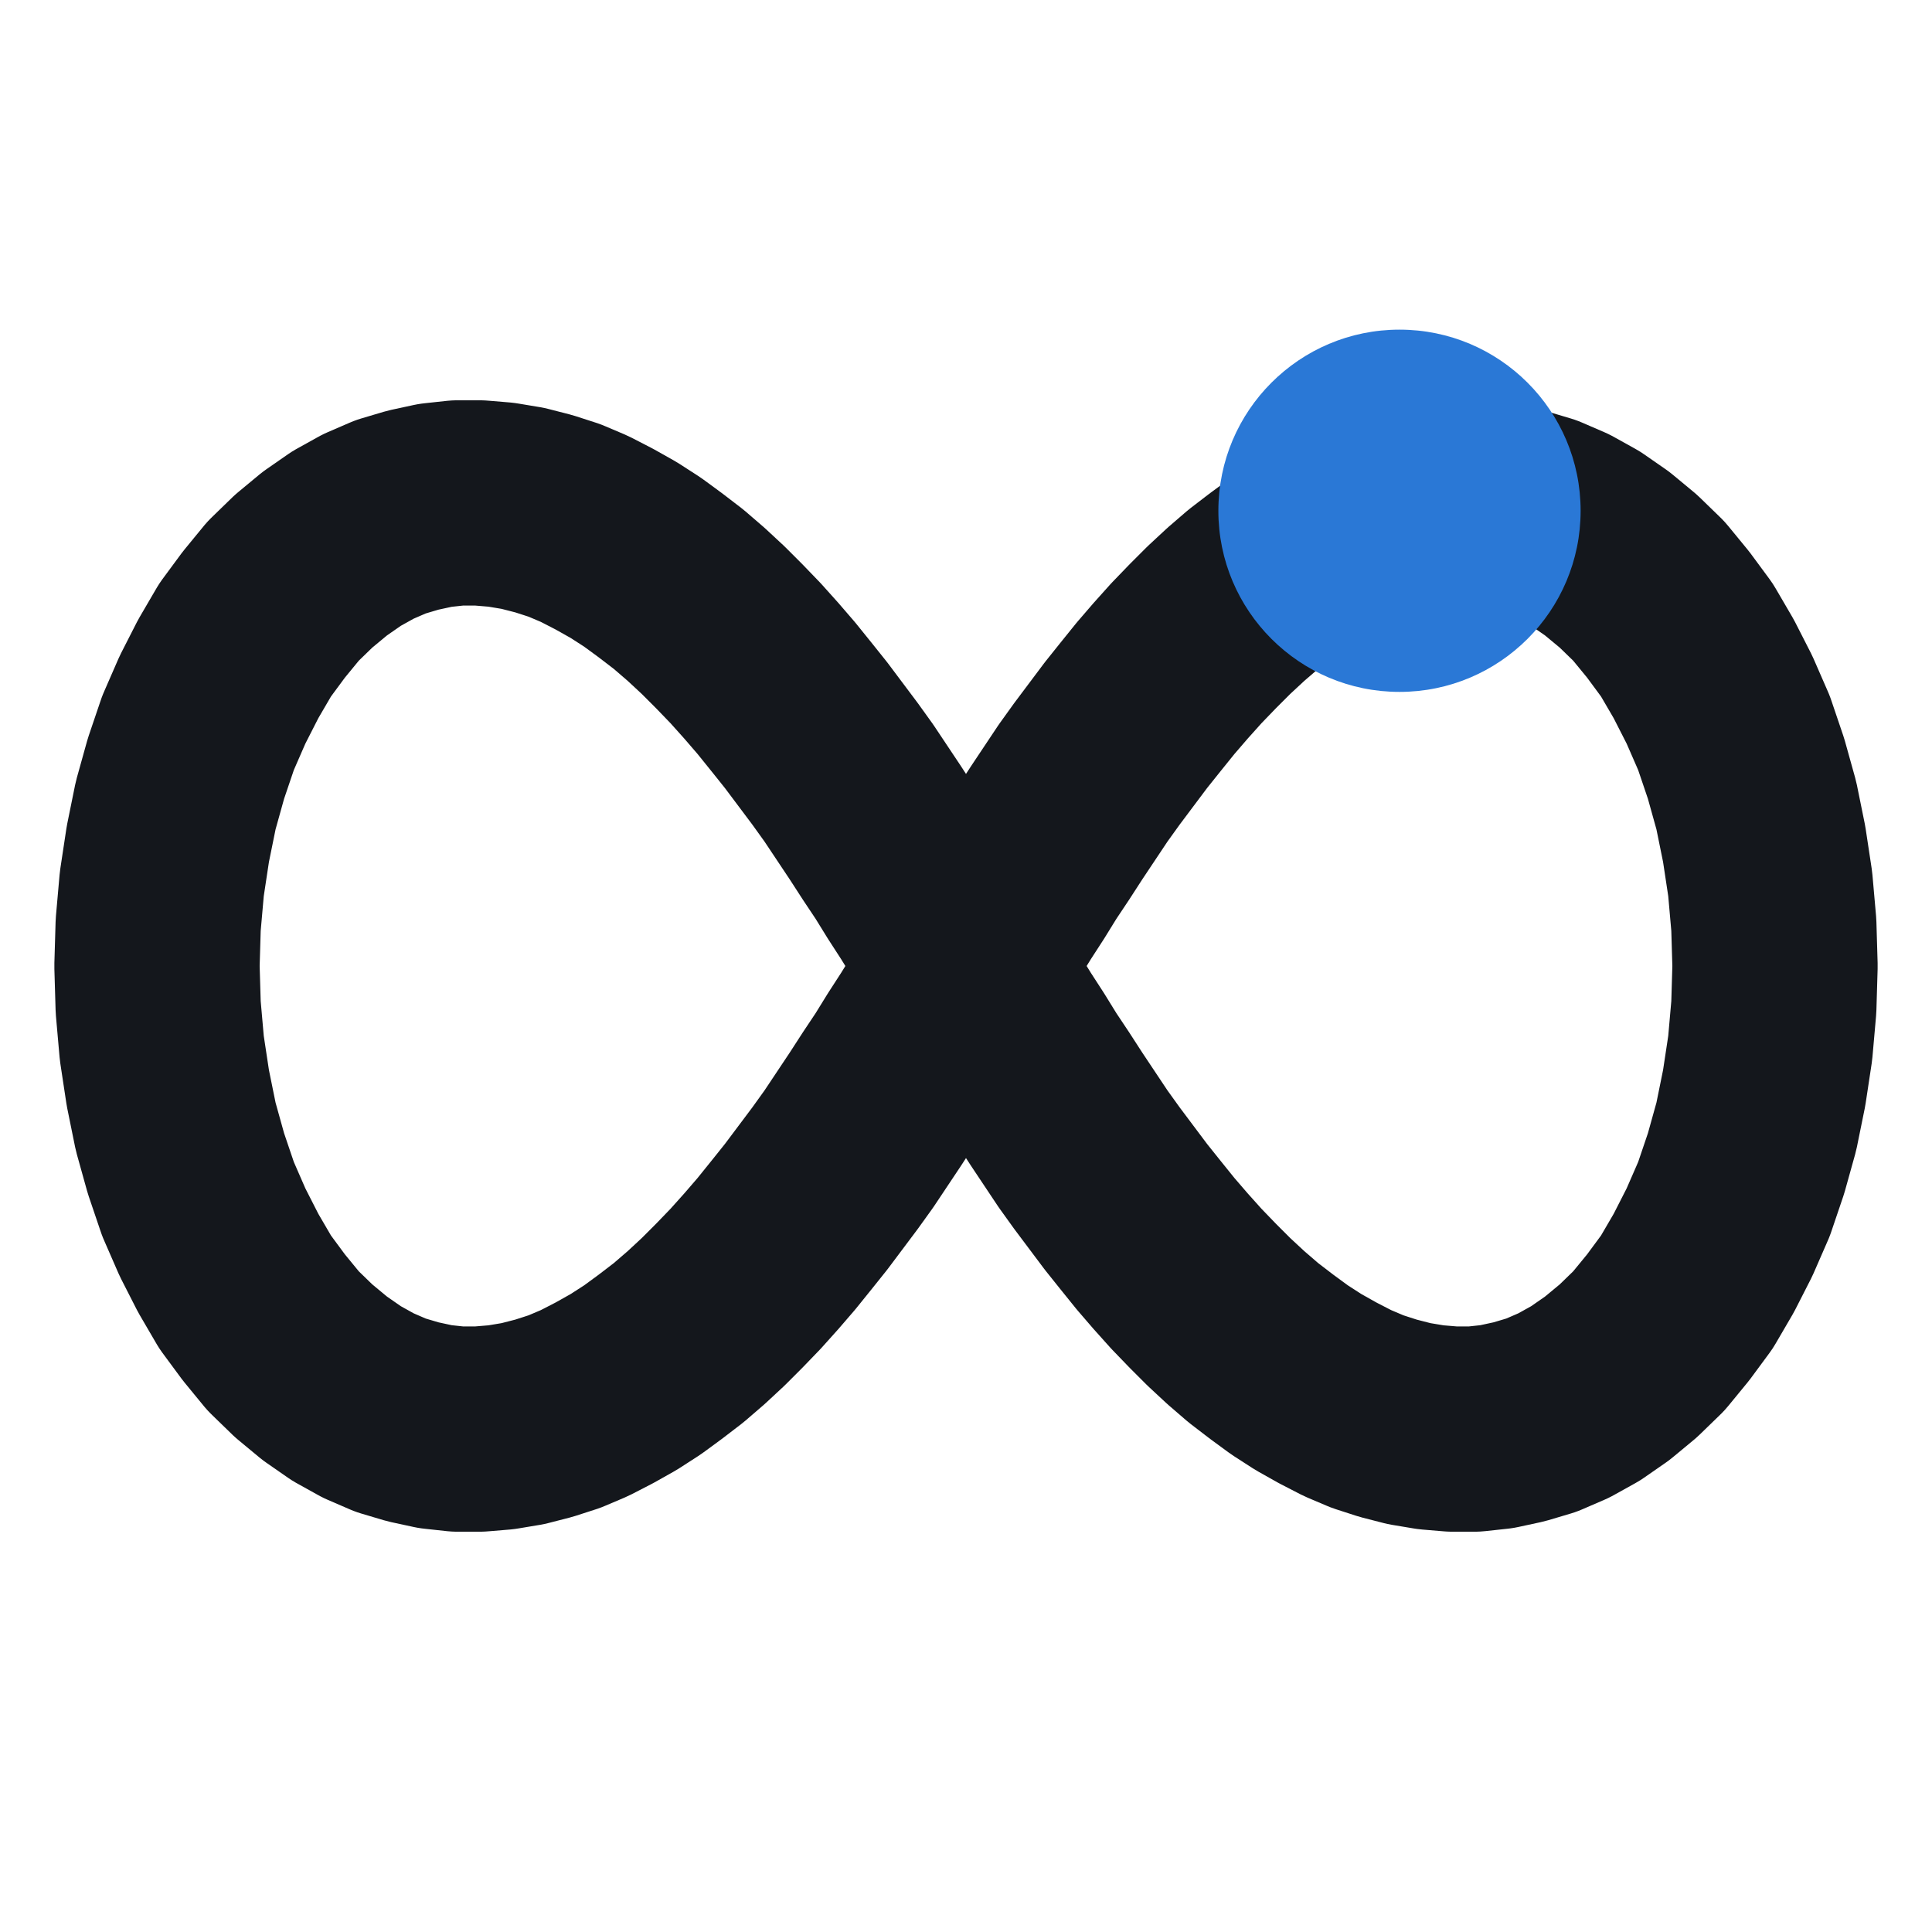
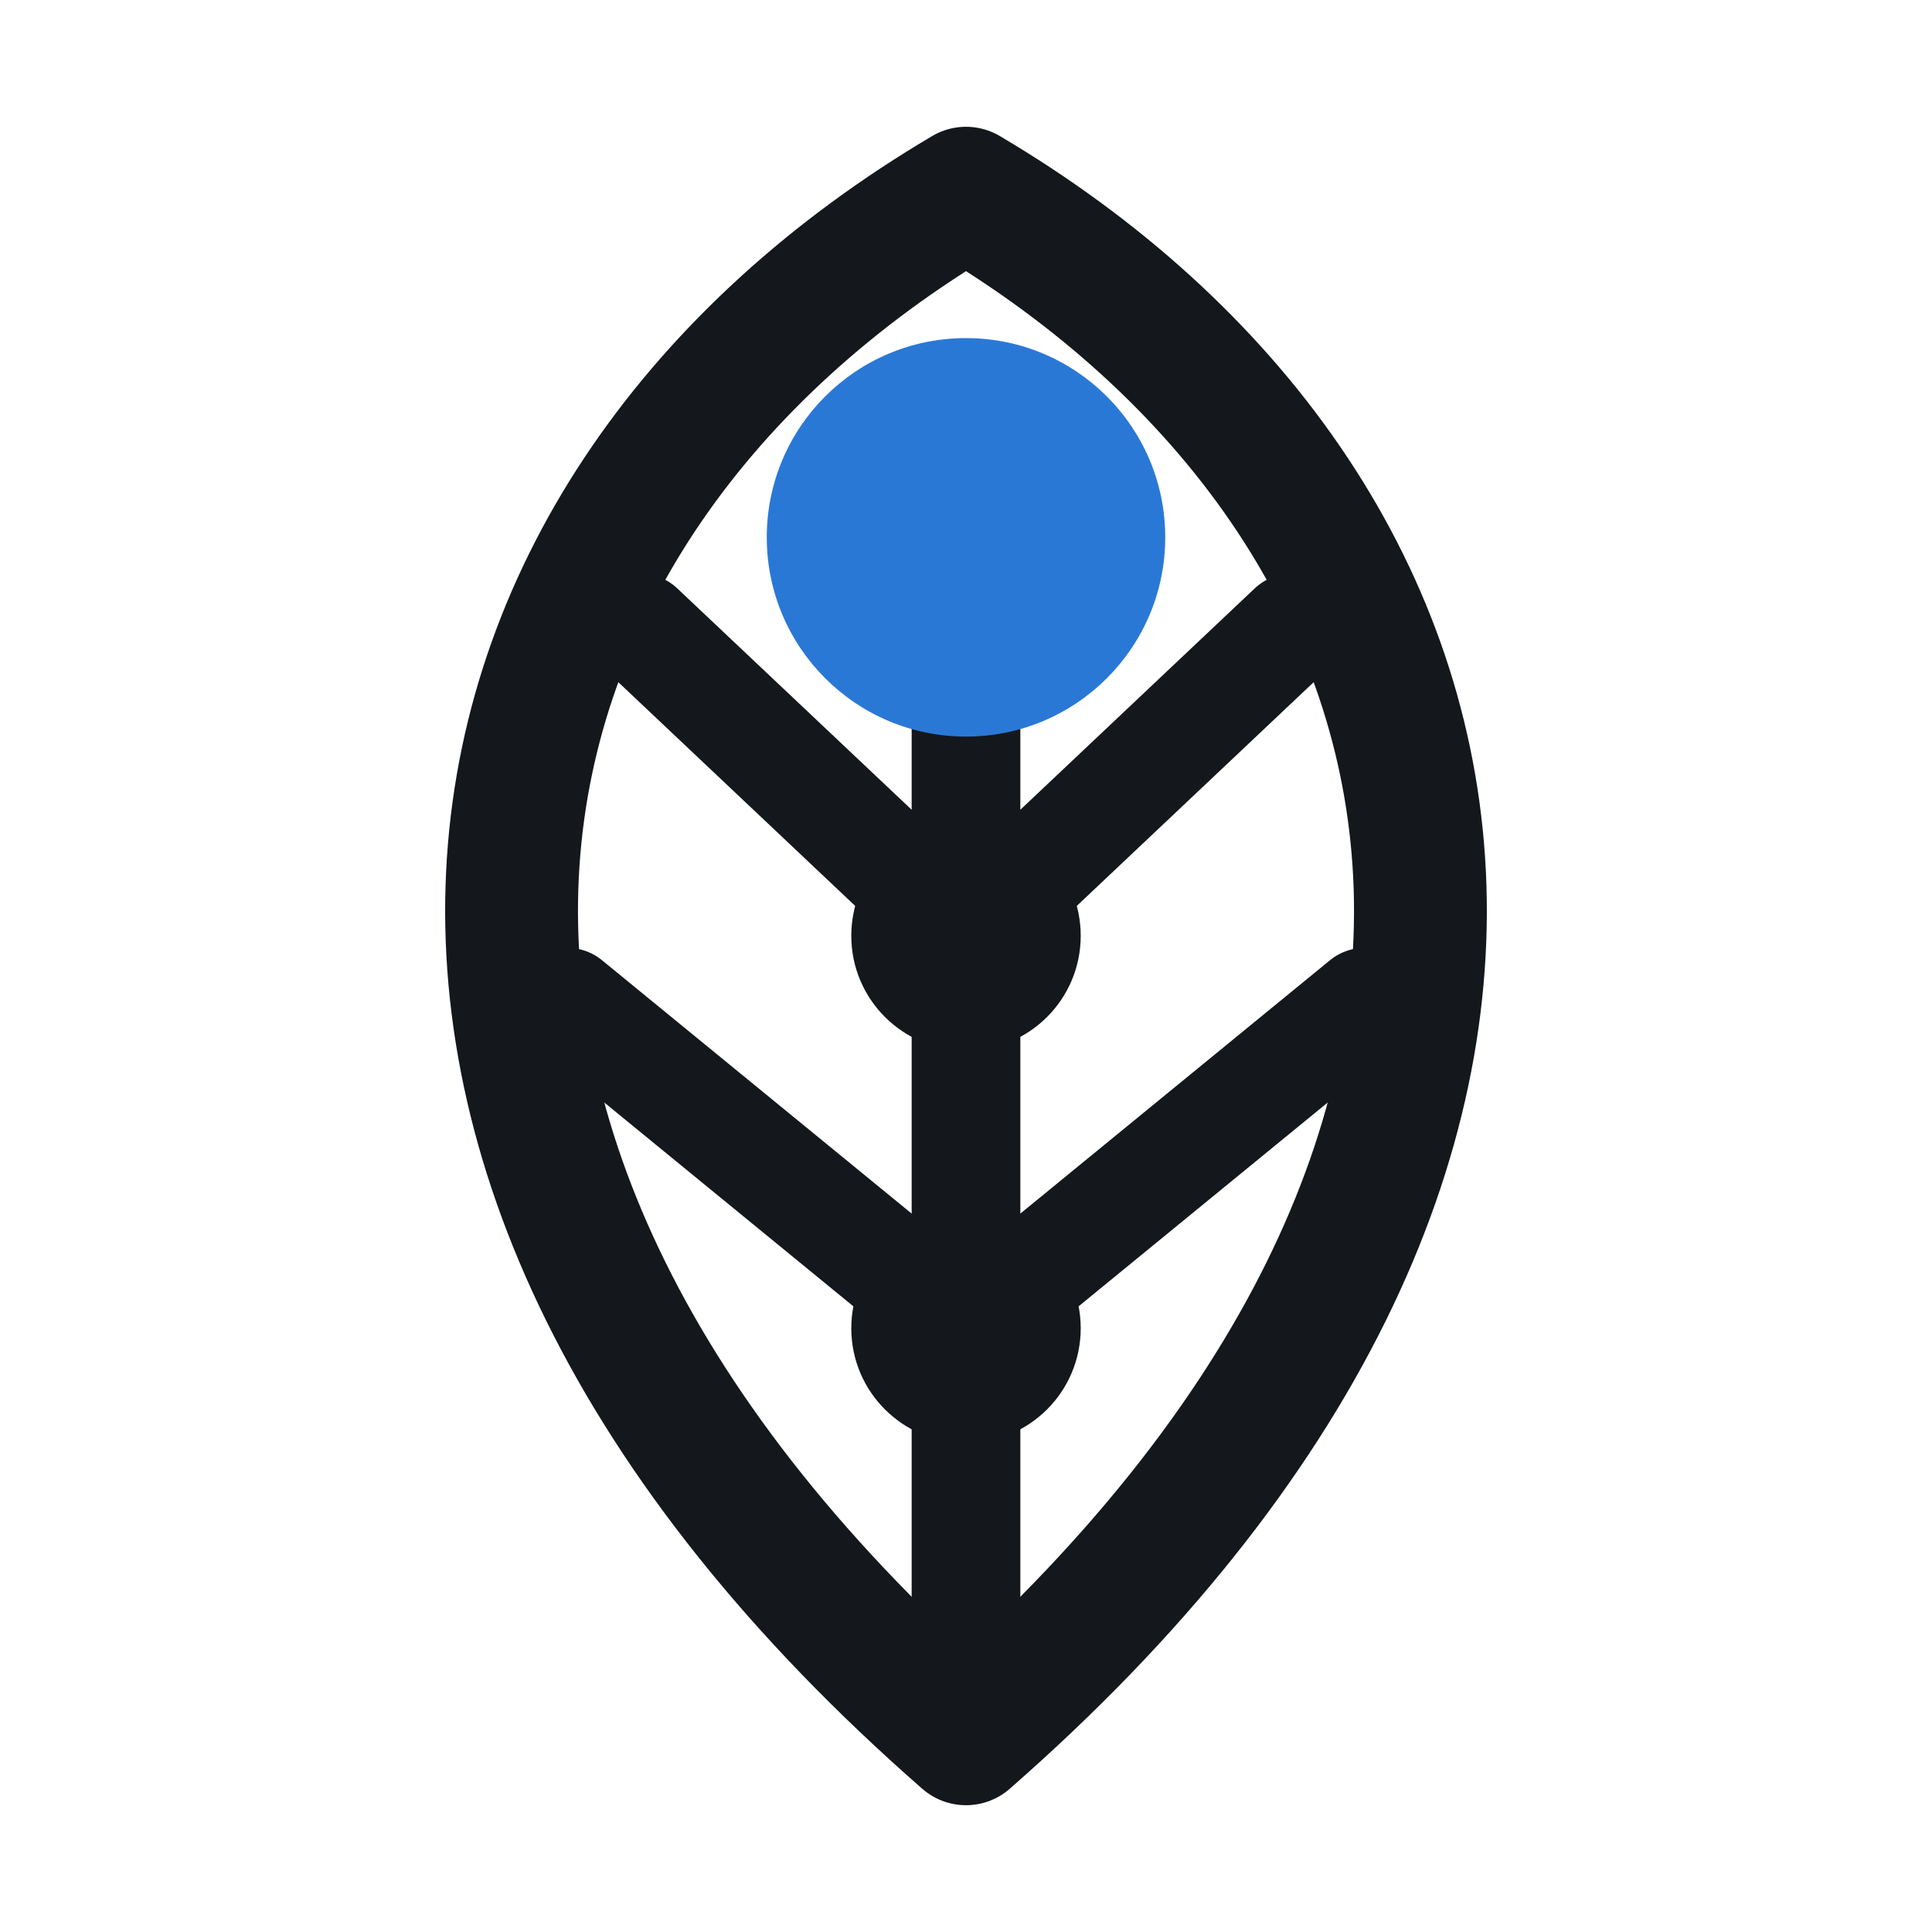
<svg xmlns="http://www.w3.org/2000/svg" viewBox="0 0 32 32">
-   <path d="M29.40 16.00L29.38 16.68L29.32 17.36L29.22 18.02L29.09 18.66L28.92 19.27L28.72 19.86L28.48 20.41L28.22 20.92L27.94 21.40L27.63 21.82L27.31 22.21L26.97 22.54L26.62 22.83L26.26 23.08L25.90 23.28L25.53 23.44L25.16 23.55L24.79 23.63L24.42 23.67L24.06 23.67L23.70 23.64L23.34 23.58L22.99 23.49L22.65 23.38L22.32 23.24L21.99 23.07L21.67 22.89L21.36 22.69L21.06 22.47L20.76 22.24L20.47 21.99L20.19 21.73L19.92 21.46L19.65 21.18L19.39 20.89L19.14 20.60L18.89 20.29L18.65 19.99L18.41 19.67L18.17 19.35L17.94 19.03L17.72 18.70L17.50 18.37L17.28 18.03L17.06 17.70L16.85 17.36L16.63 17.02L16.42 16.68L16.21 16.34L16.00 16.00L15.79 15.66L15.58 15.32L15.37 14.98L15.15 14.64L14.94 14.30L14.72 13.97L14.50 13.63L14.28 13.30L14.06 12.97L13.83 12.65L13.59 12.33L13.35 12.01L13.11 11.71L12.86 11.40L12.61 11.11L12.35 10.82L12.08 10.54L11.81 10.27L11.53 10.01L11.24 9.76L10.94 9.53L10.64 9.31L10.33 9.11L10.01 8.93L9.68 8.76L9.35 8.62L9.01 8.51L8.66 8.42L8.30 8.36L7.94 8.33L7.58 8.33L7.21 8.37L6.84 8.45L6.47 8.56L6.10 8.72L5.74 8.92L5.38 9.17L5.03 9.46L4.69 9.79L4.37 10.18L4.06 10.60L3.78 11.08L3.52 11.59L3.28 12.14L3.08 12.73L2.91 13.34L2.78 13.98L2.68 14.64L2.62 15.32L2.60 16.00L2.62 16.68L2.68 17.36L2.78 18.02L2.91 18.66L3.08 19.27L3.28 19.86L3.52 20.41L3.78 20.92L4.06 21.40L4.37 21.82L4.69 22.21L5.03 22.54L5.38 22.83L5.74 23.08L6.10 23.28L6.47 23.44L6.84 23.55L7.21 23.63L7.58 23.67L7.94 23.67L8.30 23.64L8.66 23.58L9.01 23.49L9.35 23.38L9.68 23.24L10.01 23.07L10.33 22.89L10.64 22.69L10.94 22.47L11.24 22.24L11.53 21.99L11.81 21.73L12.08 21.46L12.35 21.18L12.61 20.89L12.86 20.60L13.11 20.29L13.35 19.99L13.59 19.67L13.83 19.35L14.06 19.03L14.28 18.70L14.50 18.37L14.72 18.03L14.94 17.70L15.15 17.36L15.37 17.02L15.58 16.68L15.79 16.34L16.00 16.00L16.21 15.66L16.42 15.32L16.63 14.98L16.85 14.64L17.06 14.30L17.28 13.97L17.50 13.63L17.72 13.30L17.94 12.97L18.17 12.65L18.41 12.33L18.65 12.01L18.89 11.71L19.14 11.40L19.39 11.11L19.65 10.82L19.92 10.54L20.19 10.27L20.47 10.01L20.76 9.76L21.06 9.53L21.36 9.31L21.67 9.11L21.99 8.93L22.32 8.76L22.65 8.62L22.99 8.51L23.34 8.42L23.70 8.36L24.06 8.33L24.42 8.33L24.79 8.37L25.16 8.45L25.53 8.56L25.90 8.72L26.26 8.92L26.62 9.17L26.97 9.46L27.31 9.79L27.63 10.18L27.94 10.60L28.22 11.08L28.48 11.59L28.72 12.14L28.92 12.73L29.09 13.34L29.22 13.98L29.32 14.64L29.38 15.32Z" fill="none" stroke="#14171C" stroke-width="3.4" stroke-linejoin="round" />
-   <circle cx="23.18" cy="8.46" r="3" fill="#2a78d6" />
+   <path d="M16 3.2C24.8 8.4 27.2 19 16 28.8C4.8 19 7.2 8.4 16 3.2Z" fill="none" stroke="#14171C" stroke-width="2.2" stroke-linecap="round" stroke-linejoin="round" />
+   <path d="M16 28.8L16 11.5M16 22L22.6 16.6M16 22L9.4 16.6M16 15.5L21.4 10.4M16 15.5L10.6 10.4" fill="none" stroke="#14171C" stroke-width="1.8" stroke-linecap="round" stroke-linejoin="round" />
+   <circle cx="16" cy="22" r="1.9" fill="#14171C" />
+   <circle cx="16" cy="15.5" r="1.9" fill="#14171C" />
+   <circle cx="16" cy="8.9" r="3.3" fill="#2a78d6" />
</svg>
